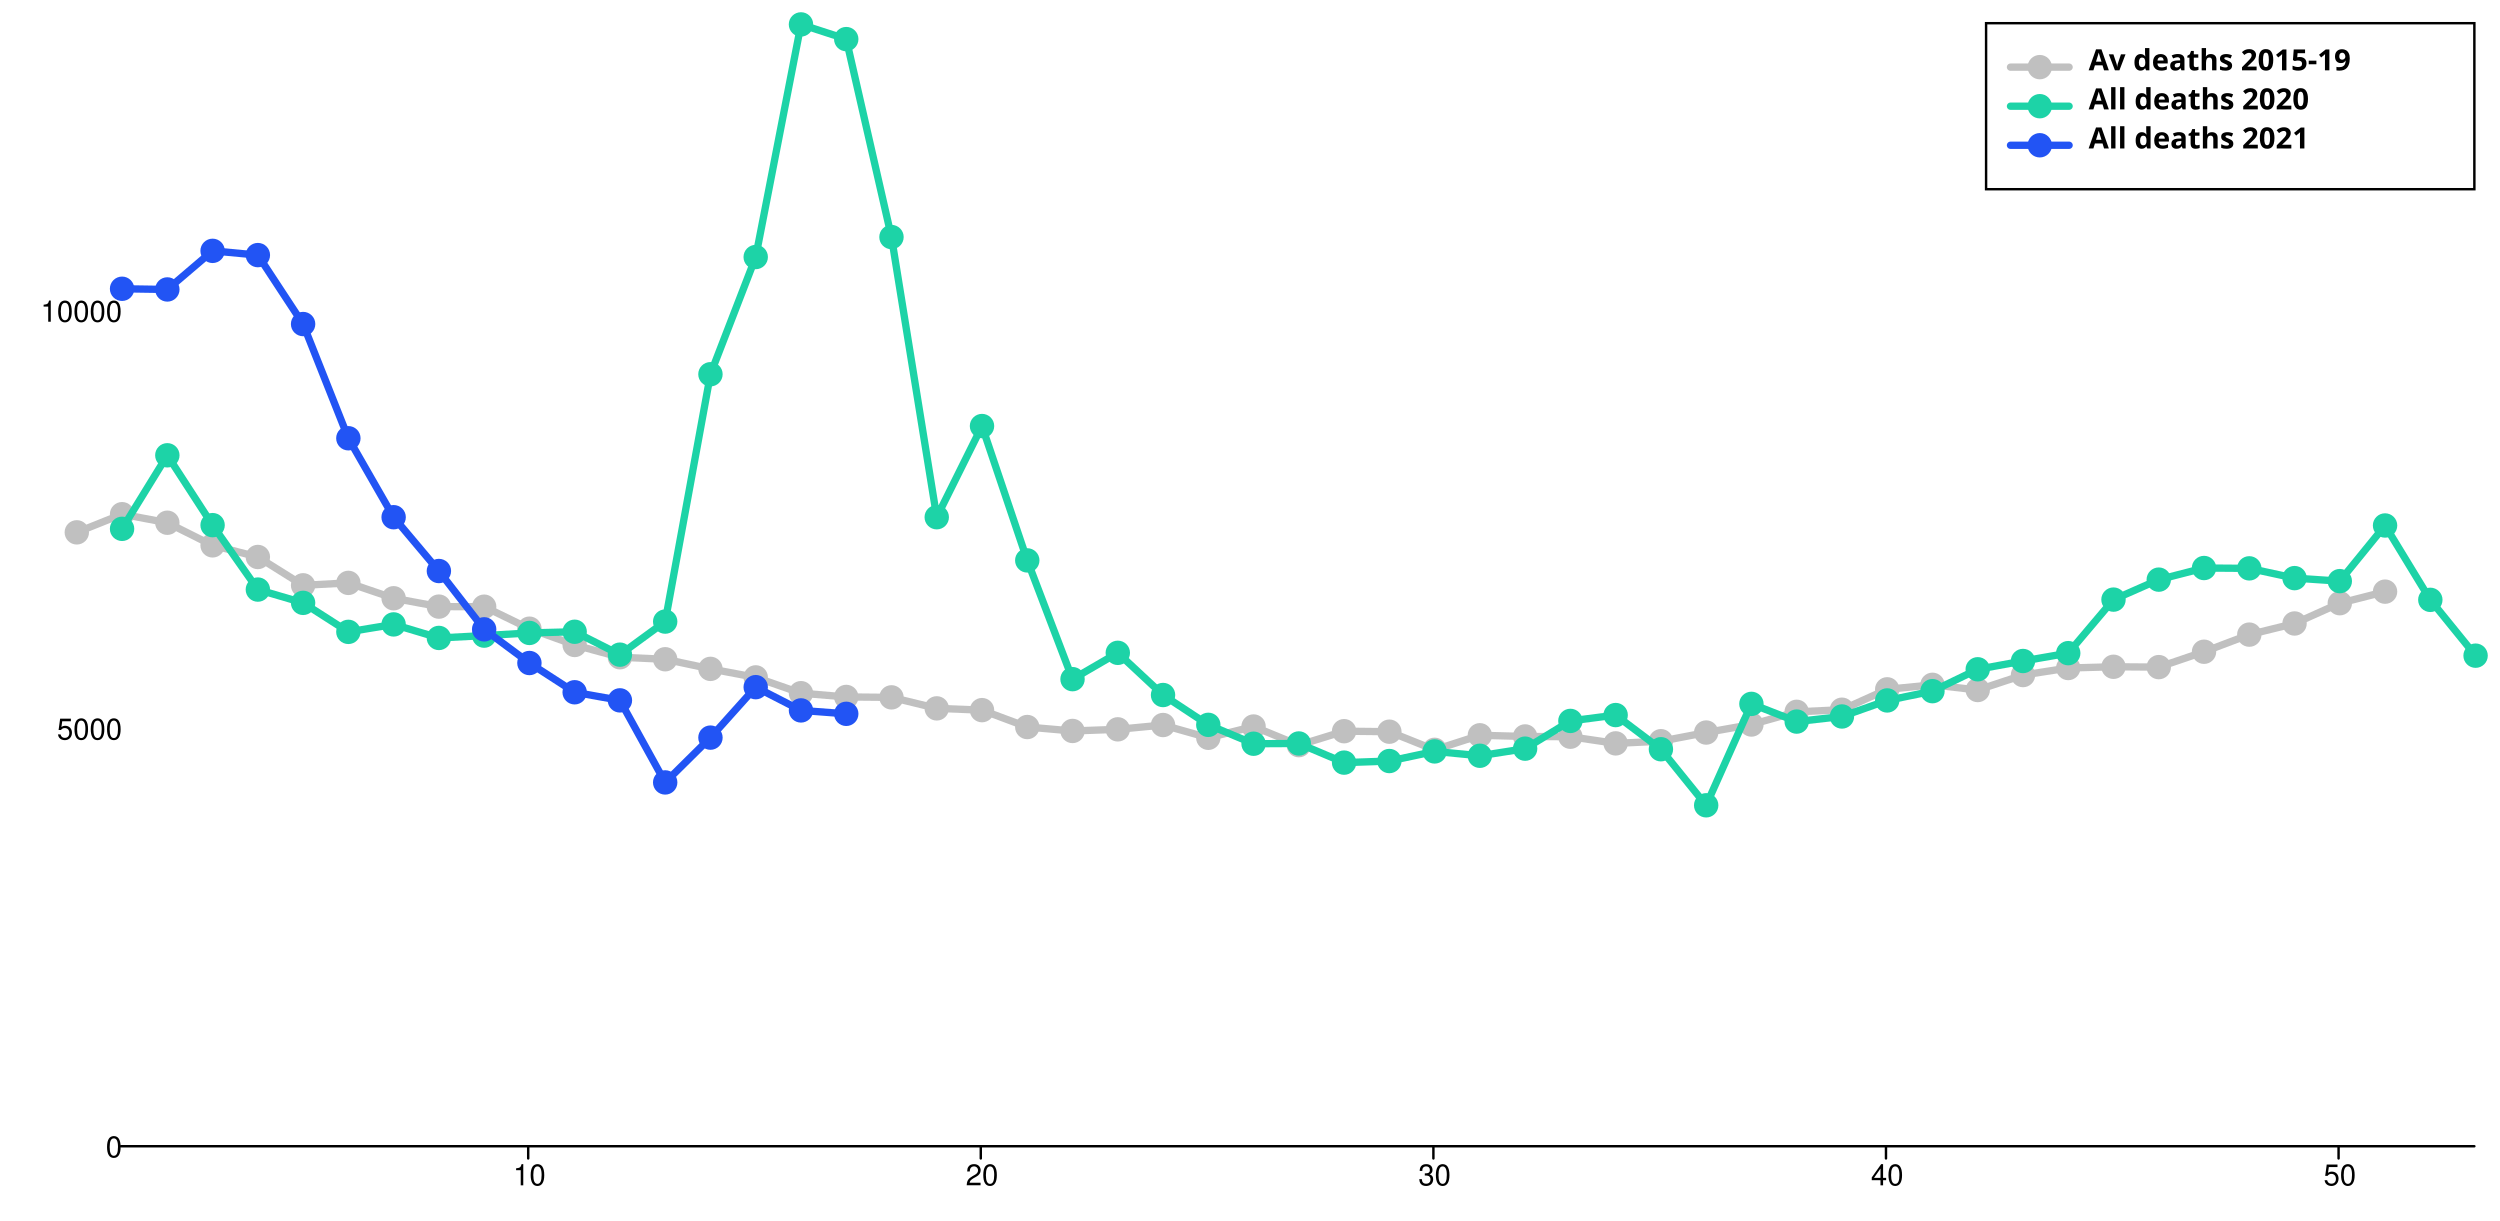
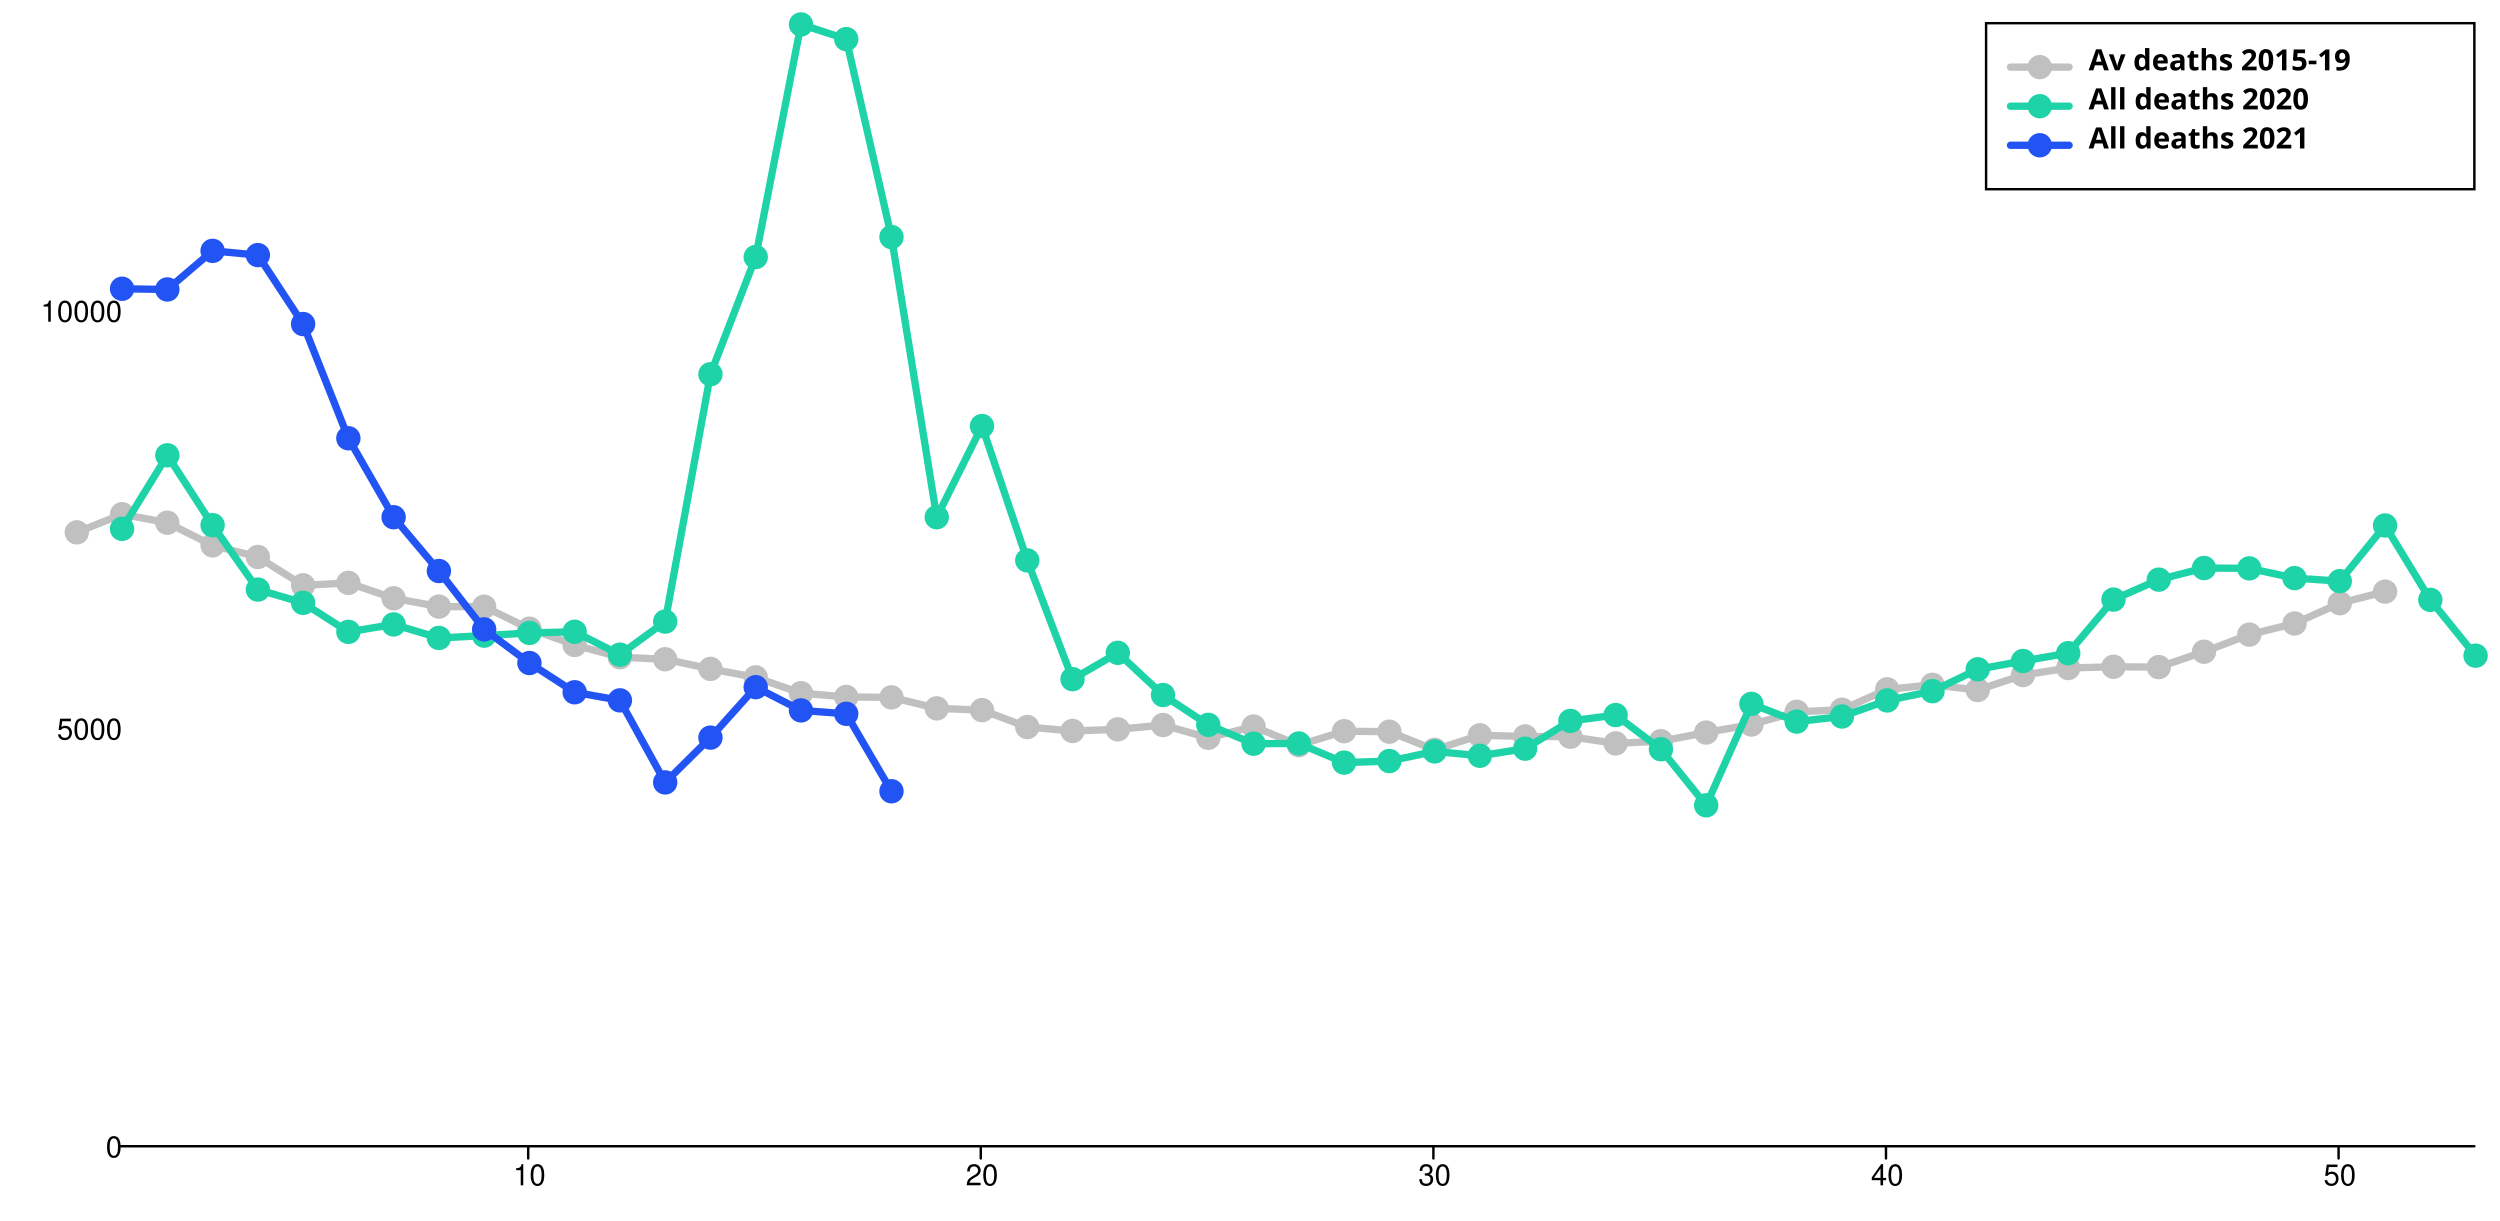
<svg xmlns="http://www.w3.org/2000/svg" width="1024" height="500" viewBox="0 0 1024 500" style="overflow:display" preserveAspectRatio="xMinYMin meet" overflow="visible">
  <defs>
    <style>
	.data-series path.line { fill-opacity: 0; stroke: black; }
	.data-series:hover path.line, .data-series.on path.line { cursor:pointer; }
	.data-series path.line.dotted { stroke-dasharray: 12 20 }
	#baseline:hover path.line, #baseline.on path.line { stroke-width: 5; }
	.data-series-0:hover circle, .data-series-0.on circle { display: inline; cursor:pointer; }
	#all-deaths-2020-over80:hover path.line, #all-deaths-2020-over80.on path.line { stroke-width: 5; }
	.data-series-1:hover circle, .data-series-1.on circle { display: inline; cursor:pointer; }
	#all-deaths-2021-over80:hover path.line, #all-deaths-2021-over80.on path.line { stroke-width: 5; }
	.data-series-2:hover circle, .data-series-2.on circle { display: inline; cursor:pointer; }
	.key rect { fill:transparent;stroke-width:1;stroke:black; }
	.key text { text-anchor:start;dominant-baseline:hanging;font-weight:bold;fill:black;stroke-width:0;font-family:sans-serif; }
	.graph-grid { font-family: "Helvetica Neue",Helvetica,Arial,"Lucida Grande",sans-serif; }
	.graph-grid line { stroke: black; stroke-width: 1; stroke-linecap: round; }
	.graph-grid.graph-grid-x text { text-anchor: middle; dominant-baseline: hanging; transform: translateY(10px); }
	.graph-grid.graph-grid-y text { text-anchor: end; dominant-baseline: middle; transform: translateX(-10px); }
	</style>
  </defs>
  <g class="graph-grid graph-grid-y">
    <line x1="49.50" y1="469.50" x2="1013.50" y2="469.50" data-left="50" />
    <text x="60" y="470" text-anchor="end">0</text>
    <text x="60" y="298.882" text-anchor="end">5000</text>
    <text x="60" y="127.764" text-anchor="end">10000</text>
    <text style="text-anchor:middle;dominant-baseline:hanging;font-weight:bold;transform: translateY(240px) rotate(-90deg);" />
  </g>
  <g class="graph-grid graph-grid-x">
    <line class="tick" x1="216.35" y1="469.50" x2="216.35" y2="474.50" />
    <text x="216.846" y="470" text-anchor="middle">10</text>
    <line class="tick" x1="401.73" y1="469.50" x2="401.73" y2="474.50" />
    <text x="402.231" y="470" text-anchor="middle">20</text>
    <line class="tick" x1="587.12" y1="469.50" x2="587.12" y2="474.50" />
    <text x="587.615" y="470" text-anchor="middle">30</text>
    <line class="tick" x1="772.50" y1="469.50" x2="772.50" y2="474.50" />
    <text x="773" y="470" text-anchor="middle">40</text>
    <line class="tick" x1="957.88" y1="469.50" x2="957.88" y2="474.50" />
    <text x="958.385" y="470" text-anchor="middle">50</text>
    <text style="text-anchor:middle;dominant-baseline:hanging;font-weight:bold;transform: translateY(240px) rotate(-90deg);" />
  </g>
  <g id="baseline" class="data-series data-series-0">
    <path d="M 31.46,218.05L 50.00,210.62L 68.54,214.11L 87.08,223.38L 105.62,228.14L 124.15,239.74L 142.69,238.75L 161.23,245.05L 179.77,248.47L 198.31,248.50L 216.85,257.51L 235.38,264.18L 253.92,269.21L 272.46,270.03L 291.00,273.97L 309.54,277.46L 328.08,283.93L 346.62,285.47L 365.15,285.64L 383.69,290.15L 402.23,290.87L 420.77,297.79L 439.31,299.40L 457.85,298.74L 476.38,296.97L 494.92,302.20L 513.46,297.58L 532.00,305.21L 550.54,299.50L 569.08,299.70L 587.62,307.13L 606.15,301.17L 624.69,301.65L 643.23,301.76L 661.77,304.49L 680.31,303.60L 698.85,300.05L 717.38,296.76L 735.92,291.56L 754.46,290.70L 773.00,282.35L 791.54,280.50L 810.08,282.63L 828.62,276.50L 847.15,273.62L 865.69,273.11L 884.23,273.25L 902.77,266.95L 921.31,259.94L 939.85,255.38L 958.38,247.07L 976.92,242.34" class="line" style="stroke:silver" stroke-width="3" stroke-linecap="round" />
    <circle cx="31.46" cy="218.05" data-y="7362.00" data-x="0" r="5" fill="silver" />
    <circle cx="50.00" cy="210.62" data-y="7579.00" data-x="1" r="5" fill="silver" />
    <circle cx="68.54" cy="214.11" data-y="7477.00" data-x="2" r="5" fill="silver" />
    <circle cx="87.08" cy="223.38" data-y="7206.00" data-x="3" r="5" fill="silver" />
    <circle cx="105.62" cy="228.14" data-y="7067.00" data-x="4" r="5" fill="silver" />
    <circle cx="124.15" cy="239.74" data-y="6728.00" data-x="5" r="5" fill="silver" />
    <circle cx="142.69" cy="238.75" data-y="6757.00" data-x="6" r="5" fill="silver" />
    <circle cx="161.23" cy="245.05" data-y="6573.00" data-x="7" r="5" fill="silver" />
    <circle cx="179.77" cy="248.47" data-y="6473.00" data-x="8" r="5" fill="silver" />
    <circle cx="198.31" cy="248.50" data-y="6472.00" data-x="9" r="5" fill="silver" />
    <circle cx="216.85" cy="257.51" data-y="6209.00" data-x="10" r="5" fill="silver" />
    <circle cx="235.38" cy="264.18" data-y="6014.00" data-x="11" r="5" fill="silver" />
    <circle cx="253.92" cy="269.21" data-y="5867.00" data-x="12" r="5" fill="silver" />
    <circle cx="272.46" cy="270.03" data-y="5843.00" data-x="13" r="5" fill="silver" />
    <circle cx="291.00" cy="273.97" data-y="5728.00" data-x="14" r="5" fill="silver" />
    <circle cx="309.54" cy="277.46" data-y="5626.00" data-x="15" r="5" fill="silver" />
    <circle cx="328.08" cy="283.93" data-y="5437.00" data-x="16" r="5" fill="silver" />
    <circle cx="346.62" cy="285.47" data-y="5392.00" data-x="17" r="5" fill="silver" />
    <circle cx="365.15" cy="285.64" data-y="5387.00" data-x="18" r="5" fill="silver" />
    <circle cx="383.69" cy="290.15" data-y="5255.00" data-x="19" r="5" fill="silver" />
    <circle cx="402.23" cy="290.87" data-y="5234.00" data-x="20" r="5" fill="silver" />
    <circle cx="420.77" cy="297.79" data-y="5032.00" data-x="21" r="5" fill="silver" />
    <circle cx="439.31" cy="299.40" data-y="4985.00" data-x="22" r="5" fill="silver" />
    <circle cx="457.85" cy="298.74" data-y="5004.00" data-x="23" r="5" fill="silver" />
    <circle cx="476.38" cy="296.97" data-y="5056.00" data-x="24" r="5" fill="silver" />
    <circle cx="494.92" cy="302.20" data-y="4903.00" data-x="25" r="5" fill="silver" />
    <circle cx="513.46" cy="297.58" data-y="5038.00" data-x="26" r="5" fill="silver" />
    <circle cx="532.00" cy="305.21" data-y="4815.00" data-x="27" r="5" fill="silver" />
    <circle cx="550.54" cy="299.50" data-y="4982.00" data-x="28" r="5" fill="silver" />
    <circle cx="569.08" cy="299.70" data-y="4976.00" data-x="29" r="5" fill="silver" />
    <circle cx="587.62" cy="307.13" data-y="4759.00" data-x="30" r="5" fill="silver" />
    <circle cx="606.15" cy="301.17" data-y="4933.00" data-x="31" r="5" fill="silver" />
    <circle cx="624.69" cy="301.65" data-y="4919.00" data-x="32" r="5" fill="silver" />
    <circle cx="643.23" cy="301.76" data-y="4916.00" data-x="33" r="5" fill="silver" />
    <circle cx="661.77" cy="304.49" data-y="4836.00" data-x="34" r="5" fill="silver" />
    <circle cx="680.31" cy="303.60" data-y="4862.00" data-x="35" r="5" fill="silver" />
    <circle cx="698.85" cy="300.05" data-y="4966.00" data-x="36" r="5" fill="silver" />
    <circle cx="717.38" cy="296.76" data-y="5062.00" data-x="37" r="5" fill="silver" />
    <circle cx="735.92" cy="291.56" data-y="5214.00" data-x="38" r="5" fill="silver" />
    <circle cx="754.46" cy="290.70" data-y="5239.00" data-x="39" r="5" fill="silver" />
    <circle cx="773.00" cy="282.35" data-y="5483.00" data-x="40" r="5" fill="silver" />
    <circle cx="791.54" cy="280.50" data-y="5537.00" data-x="41" r="5" fill="silver" />
    <circle cx="810.08" cy="282.63" data-y="5475.00" data-x="42" r="5" fill="silver" />
    <circle cx="828.62" cy="276.50" data-y="5654.00" data-x="43" r="5" fill="silver" />
    <circle cx="847.15" cy="273.62" data-y="5738.00" data-x="44" r="5" fill="silver" />
    <circle cx="865.69" cy="273.11" data-y="5753.00" data-x="45" r="5" fill="silver" />
    <circle cx="884.23" cy="273.25" data-y="5749.00" data-x="46" r="5" fill="silver" />
    <circle cx="902.77" cy="266.95" data-y="5933.00" data-x="47" r="5" fill="silver" />
    <circle cx="921.31" cy="259.94" data-y="6138.00" data-x="48" r="5" fill="silver" />
    <circle cx="939.85" cy="255.38" data-y="6271.00" data-x="49" r="5" fill="silver" />
    <circle cx="958.38" cy="247.07" data-y="6514.00" data-x="50" r="5" fill="silver" />
    <circle cx="976.92" cy="242.34" data-y="6652.00" data-x="51" r="5" fill="silver" />
  </g>
  <g id="all-deaths-2020-over80" class="data-series data-series-1">
    <path d="M 50.00,216.61L 68.54,186.49L 87.08,215.10L 105.62,241.49L 124.15,246.93L 142.69,258.81L 161.23,255.76L 179.77,261.30L 198.31,260.35L 216.85,259.25L 235.38,258.77L 253.92,268.15L 272.46,254.60L 291.00,153.29L 309.54,105.28L 328.08,10.00L 346.62,16.02L 365.15,97.10L 383.69,211.85L 402.23,174.51L 420.77,229.54L 439.31,278.18L 457.85,267.40L 476.38,284.68L 494.92,296.90L 513.46,304.63L 532.00,304.53L 550.54,312.37L 569.08,311.72L 587.62,307.78L 606.15,309.56L 624.69,306.65L 643.23,295.29L 661.77,292.89L 680.31,306.89L 698.85,329.85L 717.38,288.31L 735.92,295.56L 754.46,293.47L 773.00,286.90L 791.54,283.10L 810.08,274.14L 828.62,270.75L 847.15,267.53L 865.69,245.60L 884.23,237.42L 902.77,232.66L 921.31,232.80L 939.85,236.80L 958.38,238.03L 976.92,215.24L 995.46,245.70L 1014.00,268.56" class="line" style="stroke:#1DD3A7" stroke-width="3" stroke-linecap="round" />
    <circle cx="50.00" cy="216.61" data-y="7404.00" data-x="1" r="5" fill="#1DD3A7" />
    <circle cx="68.54" cy="186.49" data-y="8284.00" data-x="2" r="5" fill="#1DD3A7" />
    <circle cx="87.08" cy="215.10" data-y="7448.00" data-x="3" r="5" fill="#1DD3A7" />
    <circle cx="105.62" cy="241.49" data-y="6677.00" data-x="4" r="5" fill="#1DD3A7" />
    <circle cx="124.15" cy="246.93" data-y="6518.00" data-x="5" r="5" fill="#1DD3A7" />
    <circle cx="142.69" cy="258.81" data-y="6171.00" data-x="6" r="5" fill="#1DD3A7" />
    <circle cx="161.23" cy="255.76" data-y="6260.00" data-x="7" r="5" fill="#1DD3A7" />
    <circle cx="179.77" cy="261.30" data-y="6098.00" data-x="8" r="5" fill="#1DD3A7" />
    <circle cx="198.31" cy="260.35" data-y="6126.00" data-x="9" r="5" fill="#1DD3A7" />
    <circle cx="216.85" cy="259.25" data-y="6158.00" data-x="10" r="5" fill="#1DD3A7" />
    <circle cx="235.38" cy="258.77" data-y="6172.00" data-x="11" r="5" fill="#1DD3A7" />
    <circle cx="253.92" cy="268.15" data-y="5898.00" data-x="12" r="5" fill="#1DD3A7" />
    <circle cx="272.46" cy="254.60" data-y="6294.00" data-x="13" r="5" fill="#1DD3A7" />
    <circle cx="291.00" cy="153.29" data-y="9254.00" data-x="14" r="5" fill="#1DD3A7" />
    <circle cx="309.54" cy="105.28" data-y="10657.00" data-x="15" r="5" fill="#1DD3A7" />
    <circle cx="328.08" cy="10.00" data-y="13441.00" data-x="16" r="5" fill="#1DD3A7" />
    <circle cx="346.62" cy="16.02" data-y="13265.00" data-x="17" r="5" fill="#1DD3A7" />
    <circle cx="365.15" cy="97.10" data-y="10896.00" data-x="18" r="5" fill="#1DD3A7" />
    <circle cx="383.69" cy="211.85" data-y="7543.00" data-x="19" r="5" fill="#1DD3A7" />
    <circle cx="402.23" cy="174.51" data-y="8634.00" data-x="20" r="5" fill="#1DD3A7" />
    <circle cx="420.77" cy="229.54" data-y="7026.00" data-x="21" r="5" fill="#1DD3A7" />
    <circle cx="439.31" cy="278.18" data-y="5605.00" data-x="22" r="5" fill="#1DD3A7" />
    <circle cx="457.85" cy="267.40" data-y="5920.00" data-x="23" r="5" fill="#1DD3A7" />
    <circle cx="476.38" cy="284.68" data-y="5415.00" data-x="24" r="5" fill="#1DD3A7" />
    <circle cx="494.92" cy="296.90" data-y="5058.00" data-x="25" r="5" fill="#1DD3A7" />
    <circle cx="513.46" cy="304.63" data-y="4832.00" data-x="26" r="5" fill="#1DD3A7" />
    <circle cx="532.00" cy="304.53" data-y="4835.00" data-x="27" r="5" fill="#1DD3A7" />
    <circle cx="550.54" cy="312.37" data-y="4606.00" data-x="28" r="5" fill="#1DD3A7" />
    <circle cx="569.08" cy="311.72" data-y="4625.00" data-x="29" r="5" fill="#1DD3A7" />
    <circle cx="587.62" cy="307.78" data-y="4740.00" data-x="30" r="5" fill="#1DD3A7" />
    <circle cx="606.15" cy="309.56" data-y="4688.00" data-x="31" r="5" fill="#1DD3A7" />
    <circle cx="624.69" cy="306.65" data-y="4773.00" data-x="32" r="5" fill="#1DD3A7" />
    <circle cx="643.23" cy="295.29" data-y="5105.00" data-x="33" r="5" fill="#1DD3A7" />
    <circle cx="661.77" cy="292.89" data-y="5175.00" data-x="34" r="5" fill="#1DD3A7" />
    <circle cx="680.31" cy="306.89" data-y="4766.00" data-x="35" r="5" fill="#1DD3A7" />
    <circle cx="698.85" cy="329.85" data-y="4095.00" data-x="36" r="5" fill="#1DD3A7" />
    <circle cx="717.38" cy="288.31" data-y="5309.00" data-x="37" r="5" fill="#1DD3A7" />
    <circle cx="735.92" cy="295.56" data-y="5097.00" data-x="38" r="5" fill="#1DD3A7" />
    <circle cx="754.46" cy="293.47" data-y="5158.00" data-x="39" r="5" fill="#1DD3A7" />
    <circle cx="773.00" cy="286.90" data-y="5350.00" data-x="40" r="5" fill="#1DD3A7" />
    <circle cx="791.54" cy="283.10" data-y="5461.00" data-x="41" r="5" fill="#1DD3A7" />
    <circle cx="810.08" cy="274.14" data-y="5723.00" data-x="42" r="5" fill="#1DD3A7" />
    <circle cx="828.62" cy="270.75" data-y="5822.00" data-x="43" r="5" fill="#1DD3A7" />
    <circle cx="847.15" cy="267.53" data-y="5916.00" data-x="44" r="5" fill="#1DD3A7" />
    <circle cx="865.69" cy="245.60" data-y="6557.00" data-x="45" r="5" fill="#1DD3A7" />
    <circle cx="884.23" cy="237.42" data-y="6796.00" data-x="46" r="5" fill="#1DD3A7" />
    <circle cx="902.77" cy="232.66" data-y="6935.00" data-x="47" r="5" fill="#1DD3A7" />
    <circle cx="921.31" cy="232.80" data-y="6931.00" data-x="48" r="5" fill="#1DD3A7" />
    <circle cx="939.85" cy="236.80" data-y="6814.00" data-x="49" r="5" fill="#1DD3A7" />
    <circle cx="958.38" cy="238.03" data-y="6778.00" data-x="50" r="5" fill="#1DD3A7" />
    <circle cx="976.92" cy="215.24" data-y="7444.00" data-x="51" r="5" fill="#1DD3A7" />
    <circle cx="995.46" cy="245.70" data-y="6554.00" data-x="52" r="5" fill="#1DD3A7" />
    <circle cx="1014.00" cy="268.56" data-y="5886.00" data-x="53" r="5" fill="#1DD3A7" />
  </g>
  <g id="all-deaths-2021-over80" class="data-series data-series-2">
-     <path d="M 50.00,118.28L 68.54,118.56L 87.08,102.75L 105.62,104.49L 124.15,132.73L 142.69,179.51L 161.23,211.85L 179.77,233.89L 198.31,257.78L 216.85,271.57L 235.38,283.55L 253.92,286.87L 272.46,320.48L 291.00,302.13L 309.54,281.46L 328.08,290.98L 346.62,292.38" class="line" style="stroke:#2254F4" stroke-width="3" stroke-linecap="round" />
+     <path d="M 50.00,118.28L 68.54,118.56L 87.08,102.75L 105.62,104.49L 124.15,132.73L 142.69,179.51L 161.23,211.85L 179.77,233.89L 198.31,257.78L 216.85,271.57L 235.38,283.55L 253.92,286.87L 272.46,320.48L 291.00,302.13L 309.54,281.46L 328.08,290.98L 346.62,292.38L 365.15,324.10" class="line" style="stroke:#2254F4" stroke-width="3" stroke-linecap="round" />
    <circle cx="50.00" cy="118.28" data-y="10277.00" data-x="1" r="5" fill="#2254F4" />
    <circle cx="68.54" cy="118.56" data-y="10269.00" data-x="2" r="5" fill="#2254F4" />
    <circle cx="87.08" cy="102.75" data-y="10731.00" data-x="3" r="5" fill="#2254F4" />
    <circle cx="105.62" cy="104.49" data-y="10680.00" data-x="4" r="5" fill="#2254F4" />
    <circle cx="124.15" cy="132.73" data-y="9855.00" data-x="5" r="5" fill="#2254F4" />
    <circle cx="142.69" cy="179.51" data-y="8488.00" data-x="6" r="5" fill="#2254F4" />
    <circle cx="161.23" cy="211.85" data-y="7543.00" data-x="7" r="5" fill="#2254F4" />
    <circle cx="179.77" cy="233.89" data-y="6899.00" data-x="8" r="5" fill="#2254F4" />
    <circle cx="198.31" cy="257.78" data-y="6201.00" data-x="9" r="5" fill="#2254F4" />
    <circle cx="216.85" cy="271.57" data-y="5798.00" data-x="10" r="5" fill="#2254F4" />
    <circle cx="235.38" cy="283.55" data-y="5448.00" data-x="11" r="5" fill="#2254F4" />
    <circle cx="253.92" cy="286.87" data-y="5351.00" data-x="12" r="5" fill="#2254F4" />
    <circle cx="272.46" cy="320.48" data-y="4369.00" data-x="13" r="5" fill="#2254F4" />
    <circle cx="291.00" cy="302.13" data-y="4905.00" data-x="14" r="5" fill="#2254F4" />
    <circle cx="309.54" cy="281.46" data-y="5509.00" data-x="15" r="5" fill="#2254F4" />
    <circle cx="328.08" cy="290.98" data-y="5231.00" data-x="16" r="5" fill="#2254F4" />
    <circle cx="346.62" cy="292.38" data-y="5190.00" data-x="17" r="5" fill="#2254F4" />
+     <circle cx="365.15" cy="324.10" data-y="4263.00" data-x="18" r="5" fill="#2254F4" />
  </g>
  <g class="key">
    <rect x="813.5" y="9.5" width="200" height="68" />
    <g id="baseline-key">&gt;	<text x="823.5" y="19.5">
        <tspan dx="32" dy="0">Av deaths 2015-19</tspan>
      </text>
      <path d="M823.50,27.50 l 24 0" class="line" style="stroke:silver" stroke-width="3" stroke-linecap="round" />
      <circle cx="835.50" cy="27.50" r="5" fill="silver" />
    </g>
    <g id="all-deaths-2020-over80-key">&gt;	<text x="823.5" y="35.5">
        <tspan dx="32" dy="0">All deaths 2020</tspan>
      </text>
      <path d="M823.50,43.50 l 24 0" class="line" style="stroke:#1DD3A7" stroke-width="3" stroke-linecap="round" />
      <circle cx="835.50" cy="43.50" r="5" fill="#1DD3A7" />
    </g>
    <g id="all-deaths-2021-over80-key">&gt;	<text x="823.5" y="51.5">
        <tspan dx="32" dy="0">All deaths 2021</tspan>
      </text>
      <path d="M823.50,59.50 l 24 0" class="line" style="stroke:#2254F4" stroke-width="3" stroke-linecap="round" />
      <circle cx="835.50" cy="59.50" r="5" fill="#2254F4" />
    </g>
  </g>
</svg>
